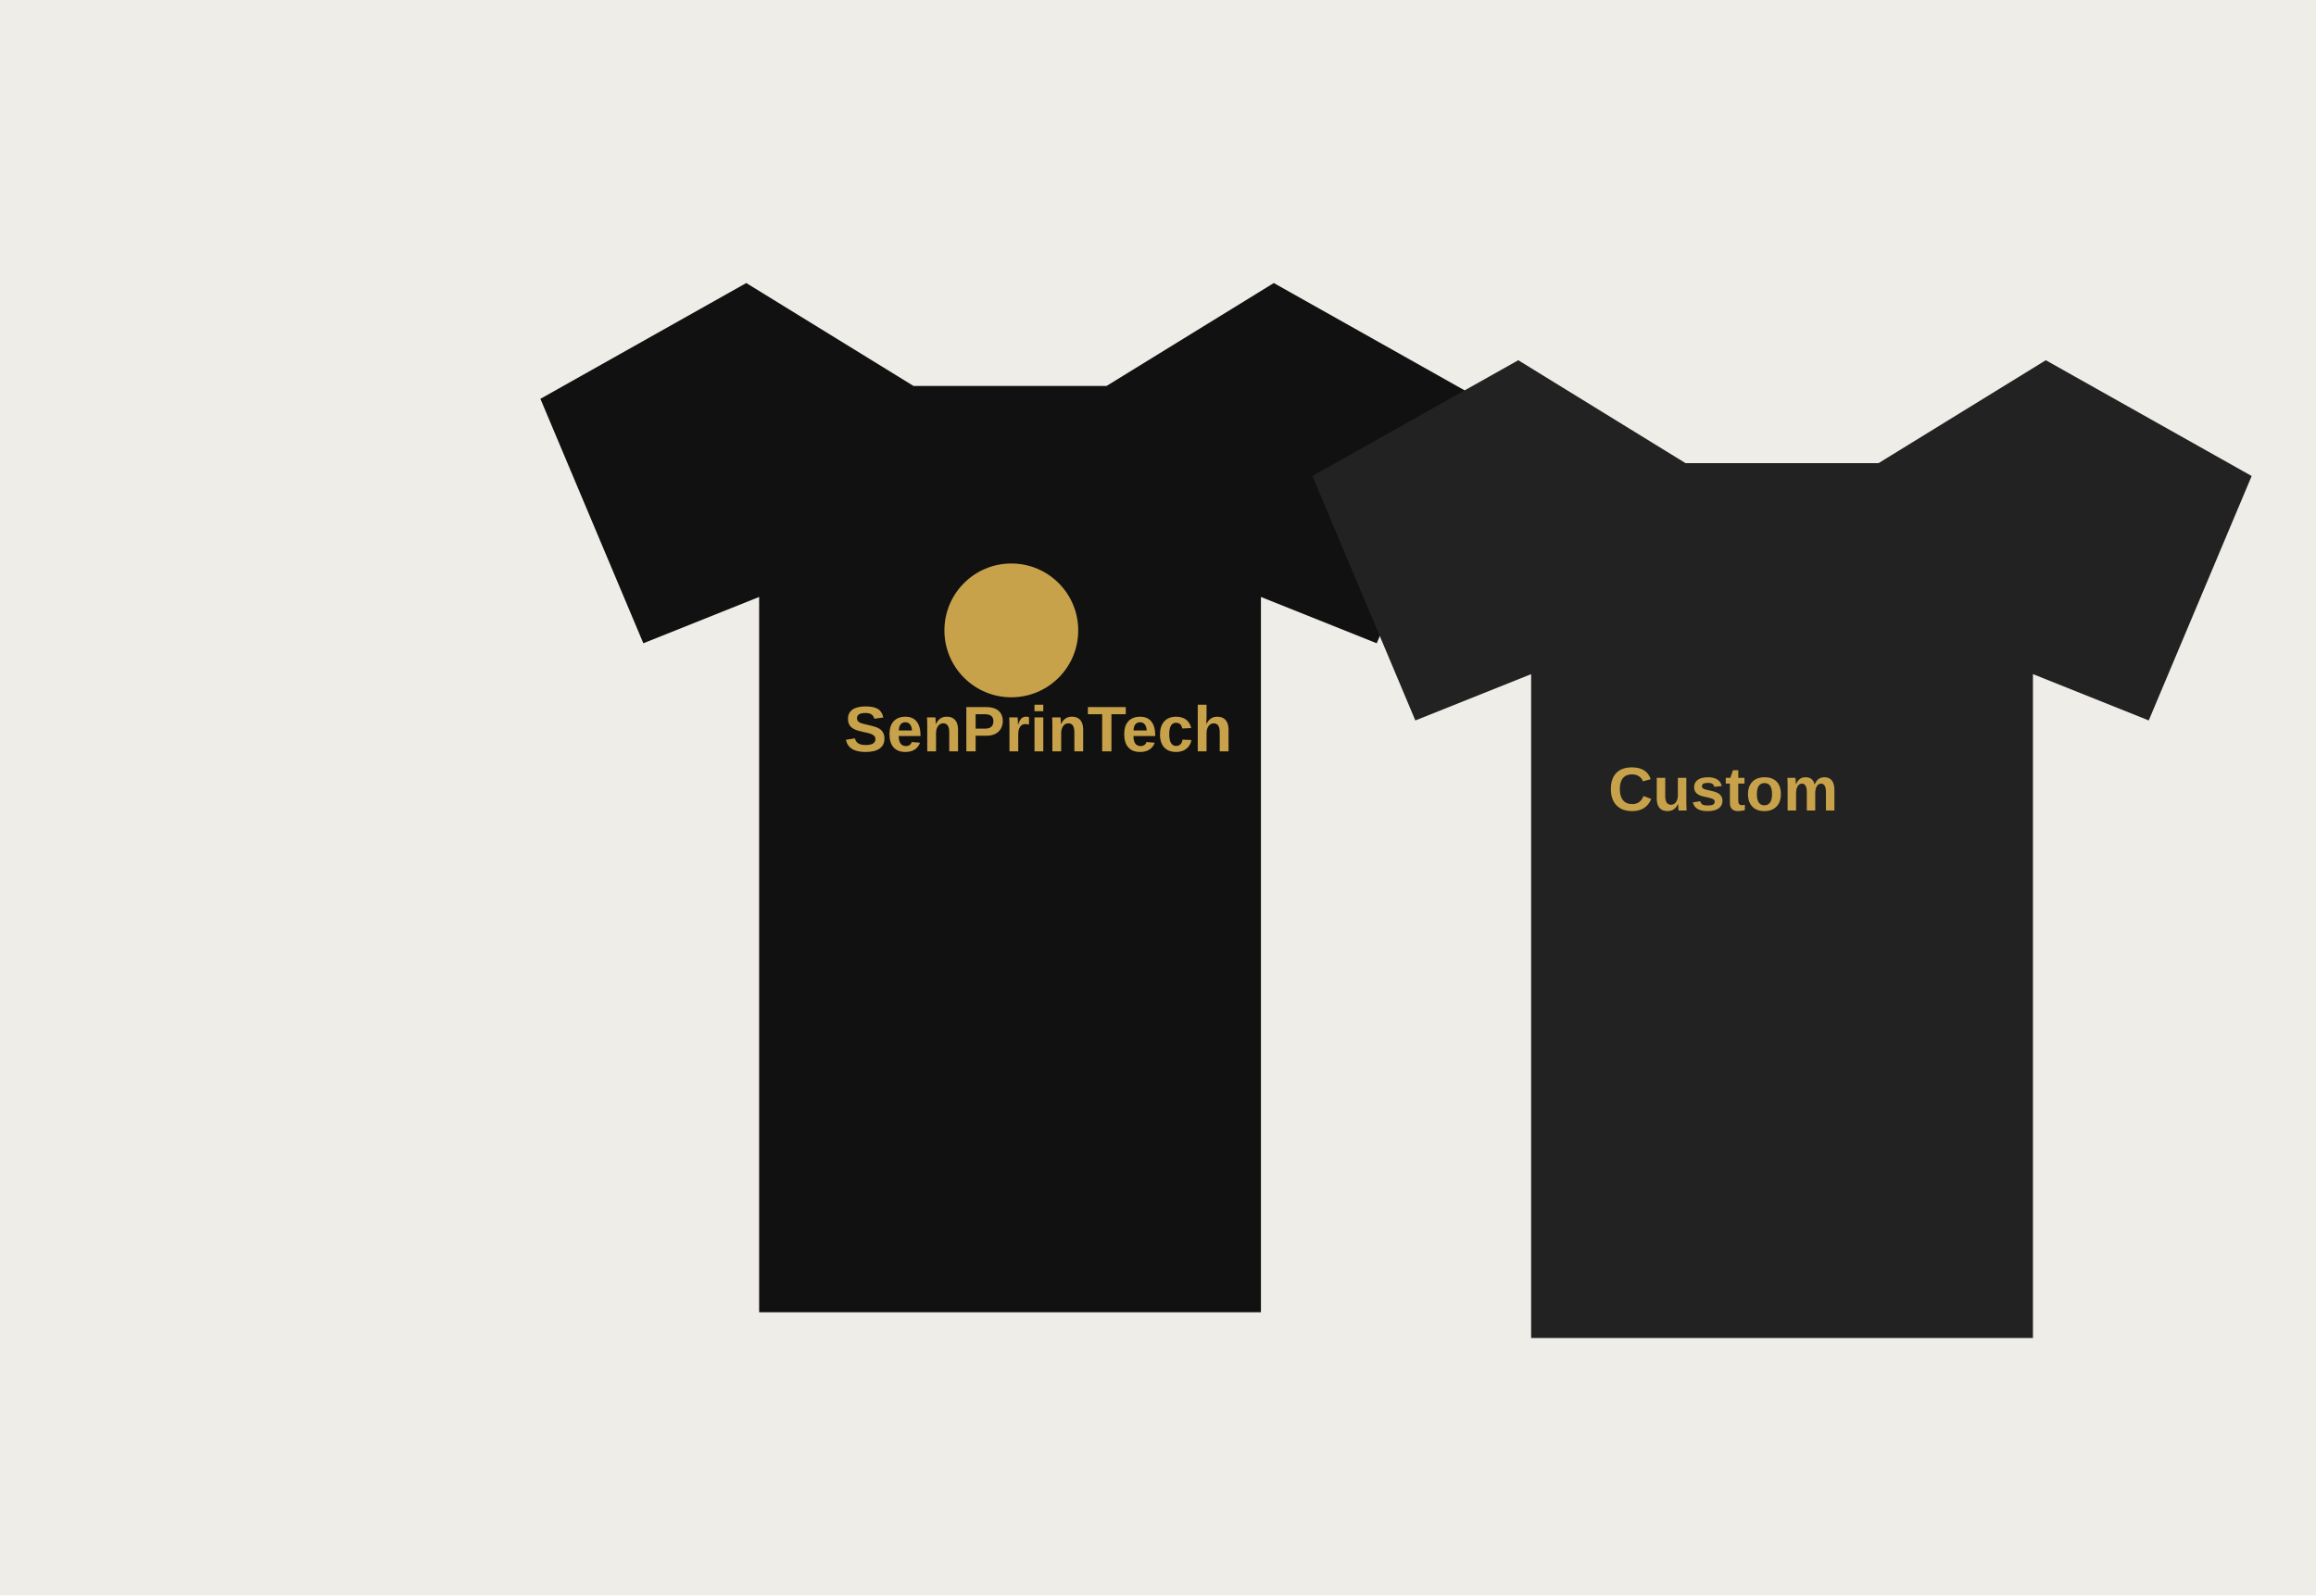
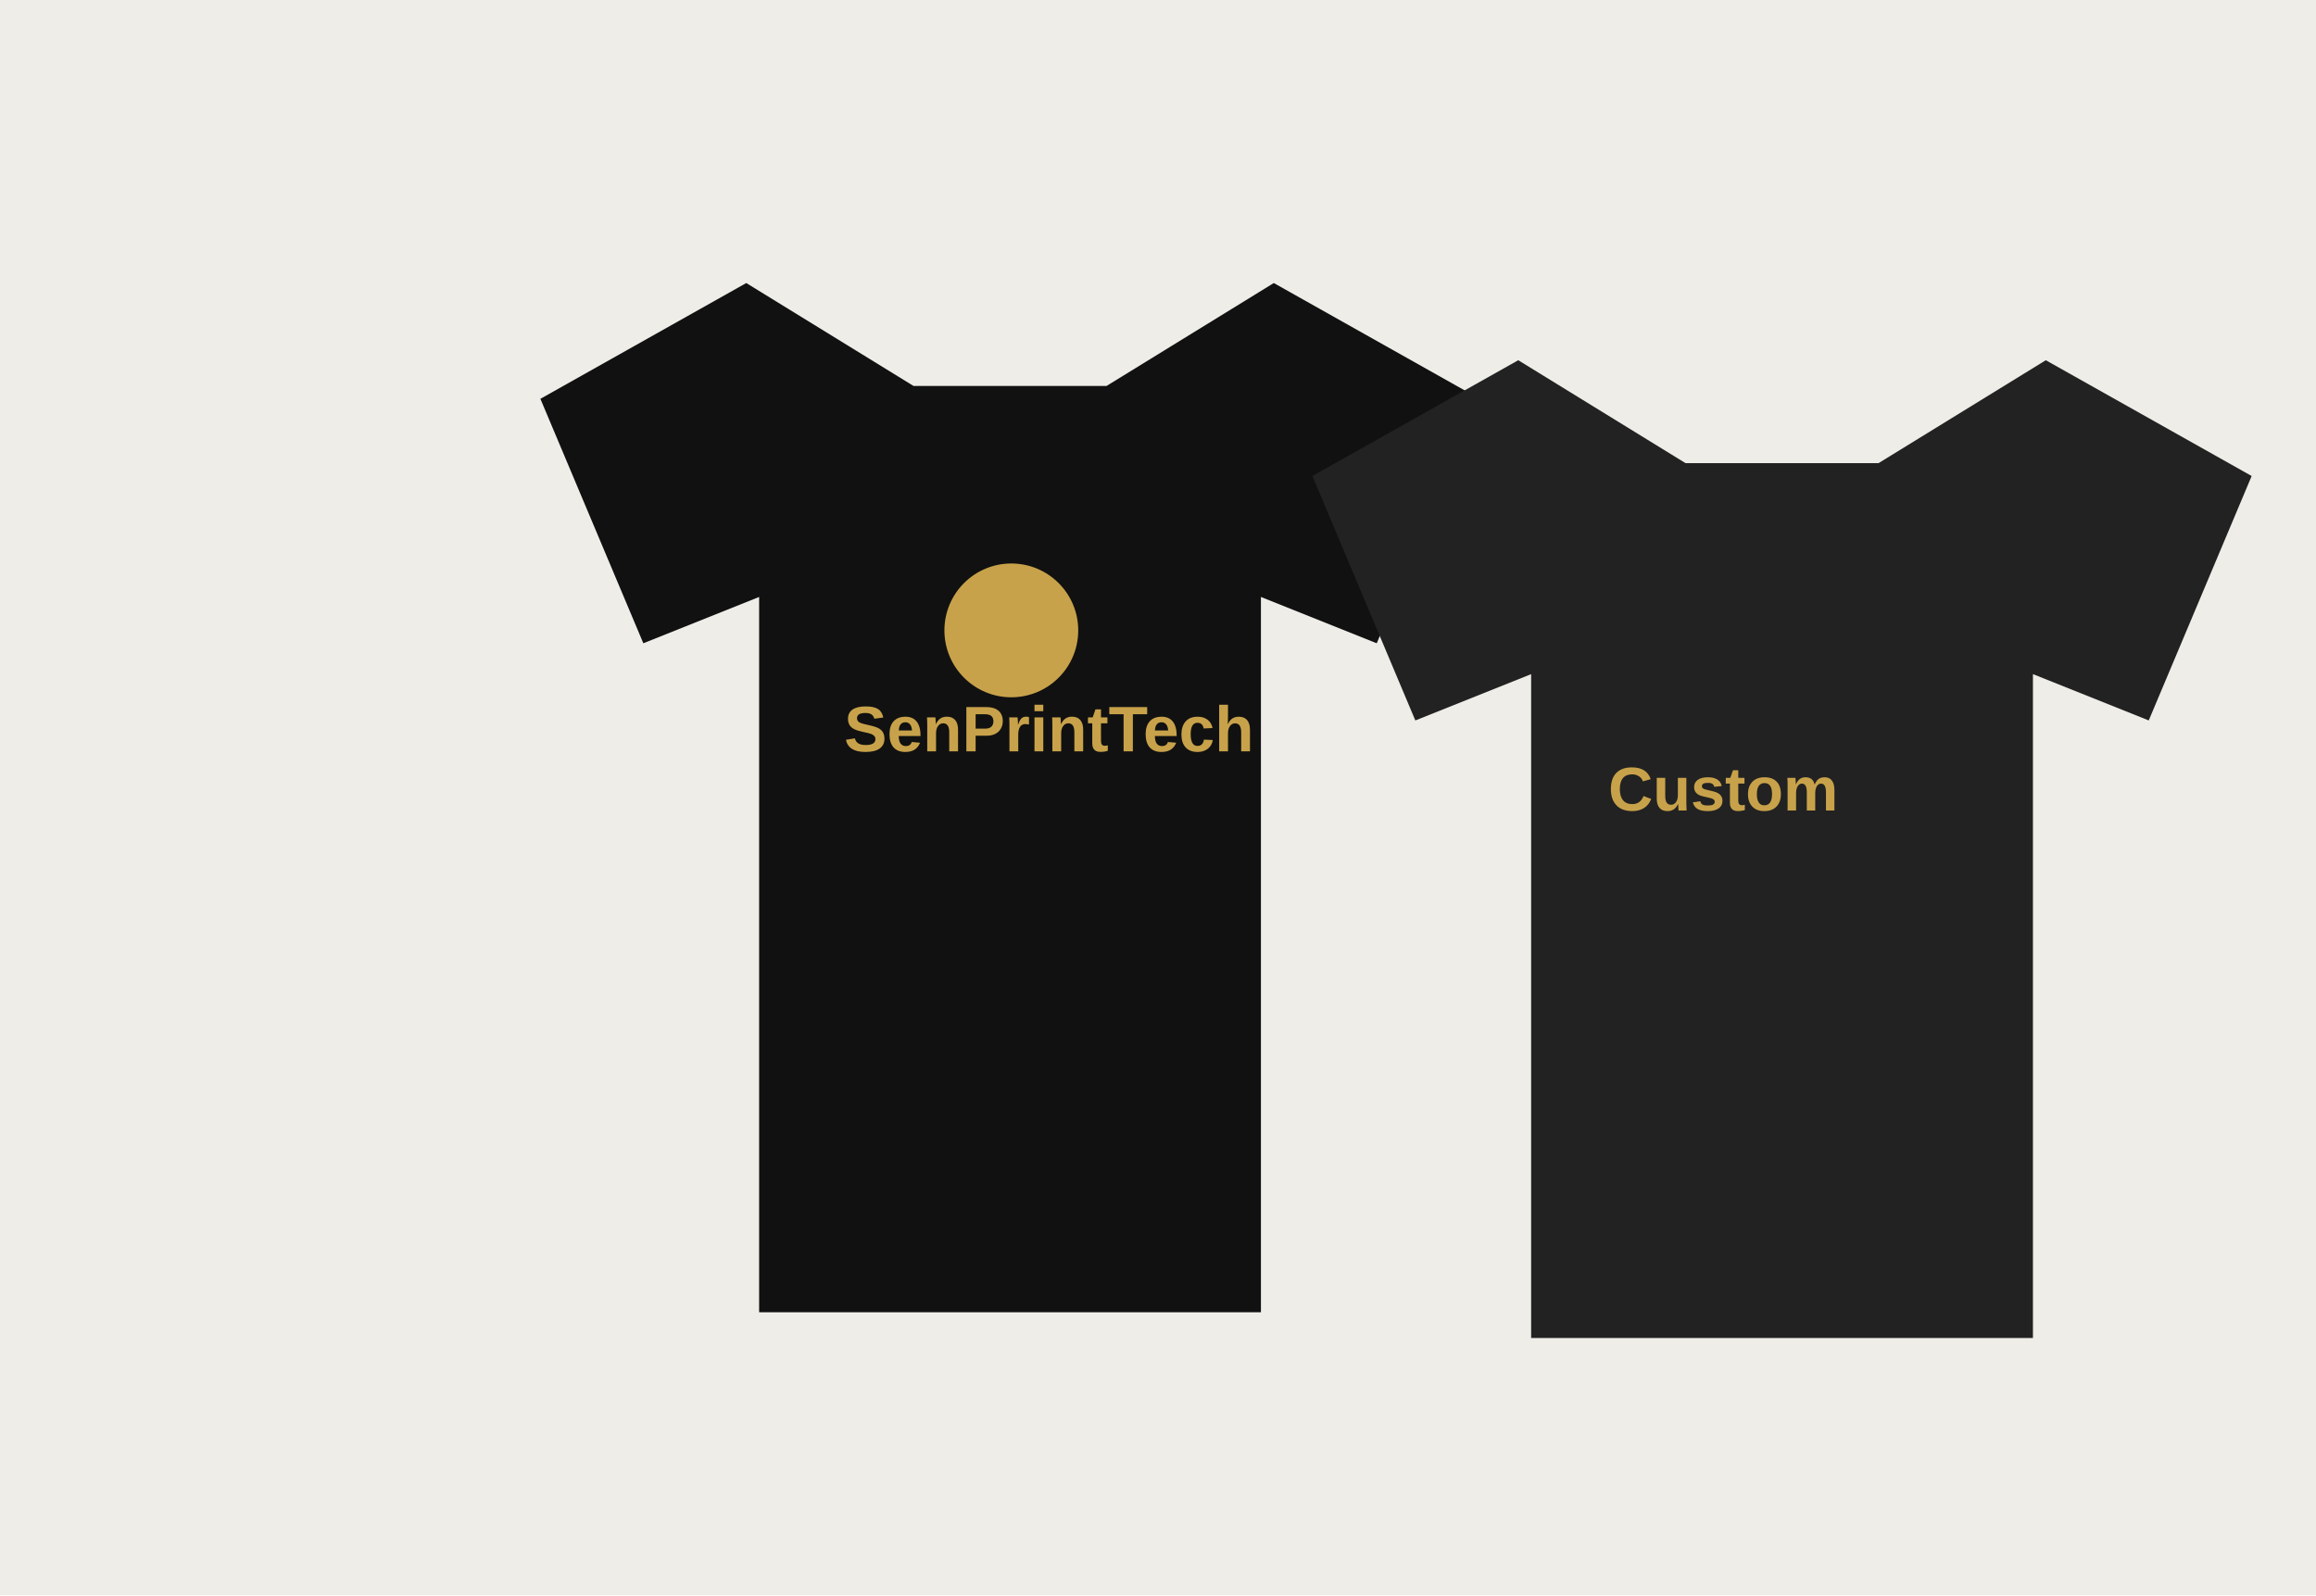
<svg xmlns="http://www.w3.org/2000/svg" viewBox="0 0 900 620">
  <rect width="900" height="620" fill="#efede8" />
  <path d="M210 155 L290 110 L355 150 L430 150 L495 110 L575 155 L535 250 L490 232 L490 510 L295 510 L295 232 L250 250Z" fill="#111" />
  <path d="M510 185 L590 140 L655 180 L730 180 L795 140 L875 185 L835 280 L790 262 L790 520 L595 520 L595 262 L550 280Z" fill="#222" />
  <circle cx="393" cy="245" r="26" fill="#c8a24a" />
-   <text x="328" y="292" fill="#c8a24a" font-family="Arial" font-size="25" font-weight="700">SenPrinTech</text>
+   <text x="328" y="292" fill="#c8a24a" font-family="Arial" font-size="25" font-weight="700">SenPrintTech</text>
  <text x="625" y="315" fill="#c8a24a" font-family="Arial" font-size="24" font-weight="700">Custom</text>
</svg>
